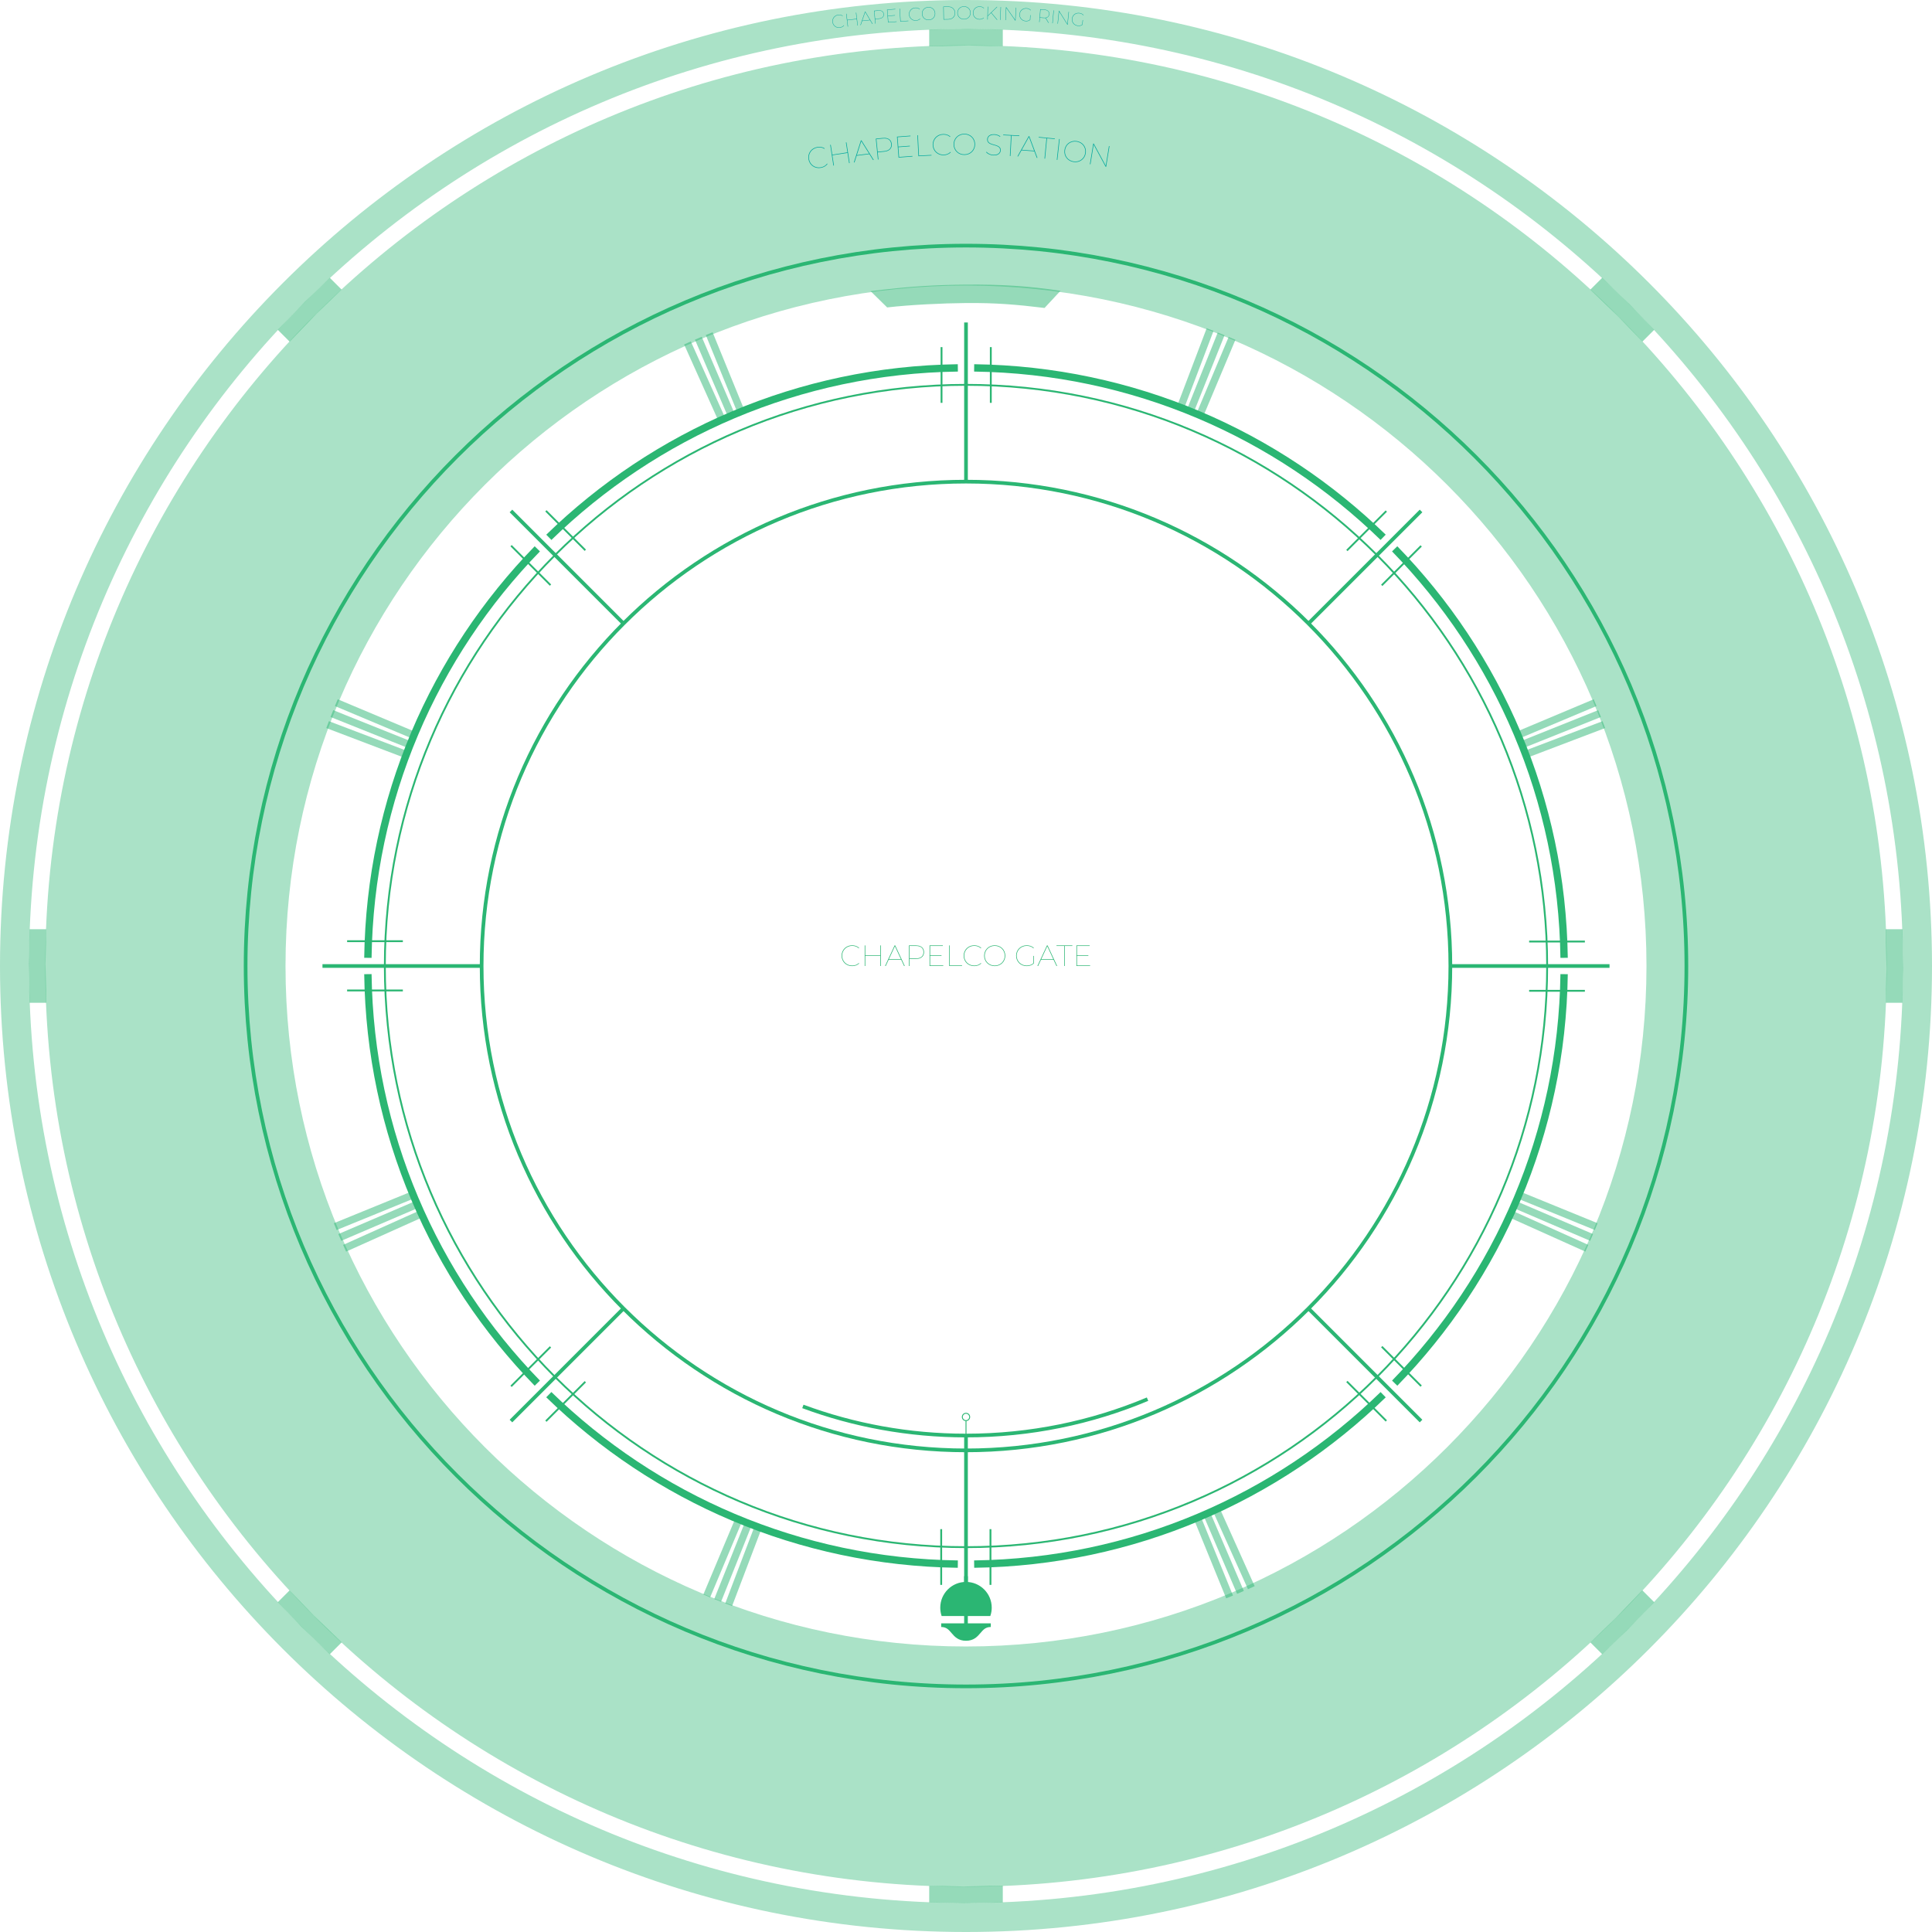
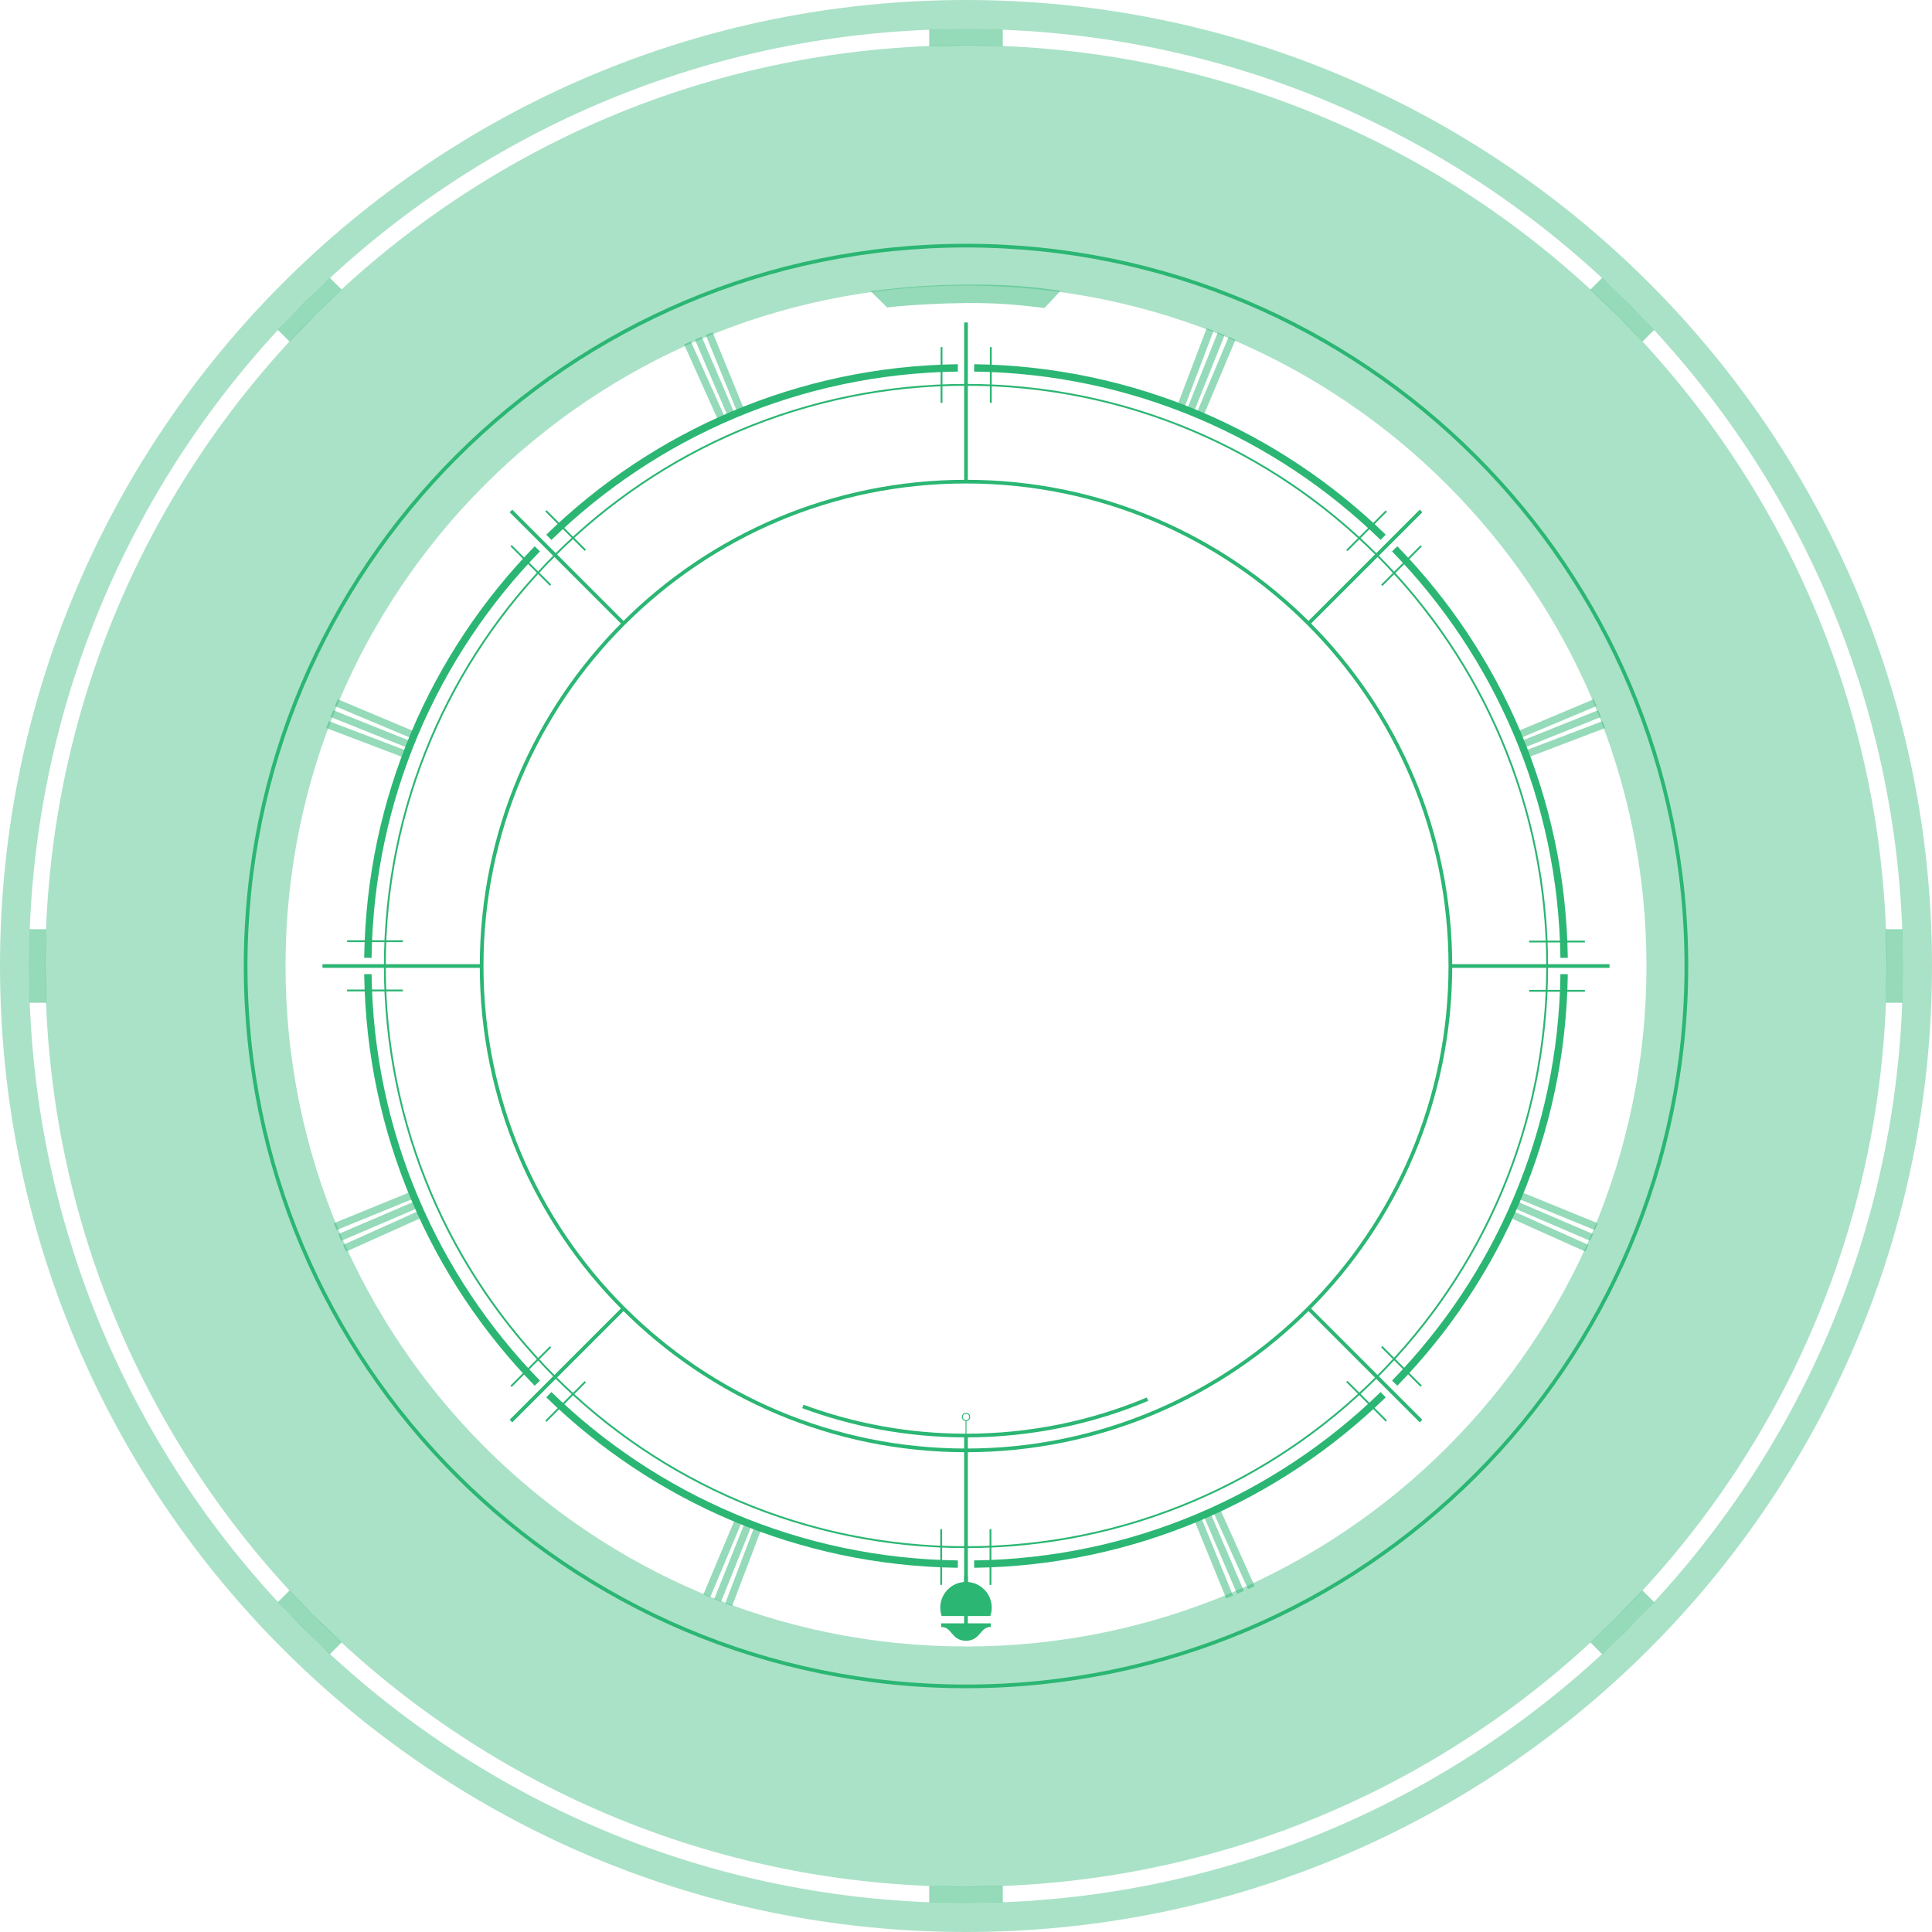
<svg xmlns="http://www.w3.org/2000/svg" version="1.1" id="Layer_1" x="0px" y="0px" width="525.18px" height="525.18px" viewBox="0 0 525.18 525.18" enable-background="new 0 0 525.18 525.18" xml:space="preserve">
  <path fill="none" stroke="#2BB673" stroke-width="2" stroke-miterlimit="10" d="M100.005,260.372  c0.578-43.225,18.023-82.379,46.054-111.18" />
  <path fill="none" stroke="#2BB673" stroke-width="2" stroke-miterlimit="10" d="M146.059,375.985  c-28.027-28.798-45.475-67.951-46.053-111.18" />
  <path fill="none" stroke="#2BB673" stroke-width="2" stroke-miterlimit="10" d="M260.369,425.175  c-43.229-0.577-82.386-18.027-111.185-46.063" />
  <path fill="none" stroke="#2BB673" stroke-width="2" stroke-miterlimit="10" d="M375.986,379.123  c-28.799,28.029-67.954,45.473-111.18,46.051" />
  <path fill="none" stroke="#2BB673" stroke-width="2" stroke-miterlimit="10" d="M425.175,264.807  c-0.577,43.226-18.022,82.381-46.054,111.18" />
  <path fill="none" stroke="#2BB673" stroke-width="2" stroke-miterlimit="10" d="M379.116,149.19  c28.031,28.797,45.479,67.954,46.059,111.181" />
  <path fill="none" stroke="#2BB673" stroke-width="2" stroke-miterlimit="10" d="M264.806,100.005  c43.226,0.578,82.375,18.02,111.176,46.047" />
  <path fill="none" stroke="#2BB673" stroke-width="2" stroke-miterlimit="10" d="M149.194,146.06  c28.798-28.031,67.953-45.476,111.178-46.054" />
  <circle fill="none" stroke="#2BB673" stroke-width="0.5" stroke-miterlimit="10" cx="262.59" cy="262.59" r="157.978" />
  <line fill="none" stroke="#2BB673" stroke-width="0.5" stroke-miterlimit="10" x1="255.938" y1="94.357" x2="255.938" y2="109.508" />
  <line fill="none" stroke="#2BB673" stroke-width="0.5" stroke-miterlimit="10" x1="269.333" y1="94.357" x2="269.333" y2="109.508" />
  <line fill="none" stroke="#2BB673" stroke-width="0.5" stroke-miterlimit="10" x1="138.927" y1="376.844" x2="149.641" y2="366.131" />
  <line fill="none" stroke="#2BB673" stroke-width="0.5" stroke-miterlimit="10" x1="148.399" y1="386.317" x2="159.113" y2="375.604" />
  <line fill="none" stroke="#2BB673" stroke-width="0.5" stroke-miterlimit="10" x1="376.844" y1="386.252" x2="366.131" y2="375.539" />
  <line fill="none" stroke="#2BB673" stroke-width="0.5" stroke-miterlimit="10" x1="386.315" y1="376.782" x2="375.602" y2="366.065" />
  <path opacity="0.4" fill="#2BB673" stroke="#2BB673" stroke-miterlimit="10" d="M448.066,262.59  c0,102.434-83.041,185.477-185.477,185.477c-102.437,0-185.477-83.043-185.477-185.477c0-102.438,83.041-185.477,185.477-185.477  C365.025,77.113,448.066,160.152,448.066,262.59z M262.59,12.813c-137.947,0-249.776,111.829-249.776,249.776  c0,137.946,111.829,249.777,249.776,249.777c137.946,0,249.776-111.831,249.776-249.777  C512.366,124.643,400.536,12.813,262.59,12.813z" />
  <circle fill="none" stroke="#2BB673" stroke-miterlimit="10" cx="262.59" cy="262.59" r="195.823" />
  <line fill="none" stroke="#2BB673" stroke-width="0.5" stroke-miterlimit="10" x1="138.927" y1="148.334" x2="149.641" y2="159.048" />
  <line fill="none" stroke="#2BB673" stroke-width="0.5" stroke-miterlimit="10" x1="148.399" y1="138.863" x2="159.113" y2="149.577" />
  <line fill="none" stroke="#2BB673" stroke-width="0.5" stroke-miterlimit="10" x1="94.357" y1="269.241" x2="109.508" y2="269.241" />
  <line fill="none" stroke="#2BB673" stroke-width="0.5" stroke-miterlimit="10" x1="94.357" y1="255.847" x2="109.508" y2="255.847" />
  <line fill="none" stroke="#2BB673" stroke-width="0.5" stroke-miterlimit="10" x1="376.844" y1="138.927" x2="366.131" y2="149.641" />
  <line fill="none" stroke="#2BB673" stroke-width="0.5" stroke-miterlimit="10" x1="386.317" y1="148.399" x2="375.604" y2="159.113" />
  <line fill="none" stroke="#2BB673" stroke-width="0.5" stroke-miterlimit="10" x1="430.822" y1="255.938" x2="415.67" y2="255.938" />
  <line fill="none" stroke="#2BB673" stroke-width="0.5" stroke-miterlimit="10" x1="430.822" y1="269.333" x2="415.67" y2="269.333" />
  <line fill="none" stroke="#2BB673" stroke-width="0.5" stroke-miterlimit="10" x1="269.241" y1="430.822" x2="269.241" y2="415.67" />
  <line fill="none" stroke="#2BB673" stroke-width="0.5" stroke-miterlimit="10" x1="255.847" y1="430.822" x2="255.847" y2="415.67" />
  <path fill="none" stroke="#2BB673" stroke-width="0.5" stroke-miterlimit="10" d="M262.59,262.59" />
  <path opacity="0.4" fill="#2BB673" stroke="#2BB673" stroke-width="0.5" stroke-miterlimit="10" d="M517.54,262.59  c0,140.803-114.147,254.95-254.95,254.95c-140.804,0-254.949-114.147-254.949-254.95C7.641,121.786,121.786,7.642,262.59,7.642  C403.393,7.642,517.54,121.786,517.54,262.59z M262.59,0.25C117.704,0.25,0.25,117.704,0.25,262.59  c0,144.885,117.454,262.34,262.34,262.34c144.885,0,262.34-117.455,262.34-262.34C524.93,117.704,407.475,0.25,262.59,0.25z" />
  <path fill="none" stroke="#2BB673" stroke-width="0.5" stroke-miterlimit="10" d="M272.774,439.067" />
  <path fill="none" stroke="#2BB673" stroke-width="0.5" stroke-miterlimit="10" d="M253.375,439.067" />
  <line fill="none" stroke="#2BB673" stroke-miterlimit="10" x1="262.586" y1="428.468" x2="262.586" y2="445.512" />
  <path fill="#2BB673" stroke="#2BB673" stroke-width="0.5" stroke-miterlimit="10" d="M269.012,439.043  c0.209-0.648,0.321-1.313,0.321-2.031c0-3.725-3.019-6.745-6.743-6.745c-3.726,0-6.745,3.021-6.745,6.745  c0,0.695,0.106,1.396,0.303,2.031H269.012z" />
  <path fill="#2BB673" stroke="#2BB673" stroke-miterlimit="10" d="M269.328,441.771c-3.372,0-3.016,3.74-6.742,3.74  c-3.725,0-3.37-3.74-6.741-3.74h13.396" />
-   <g>
-     <path fill="#2BB673" d="M231.643,262.615c-0.411,0-0.791-0.07-1.14-0.212c-0.35-0.141-0.653-0.34-0.912-0.596   c-0.259-0.256-0.46-0.555-0.604-0.896s-0.216-0.714-0.216-1.12s0.072-0.779,0.216-1.12s0.345-0.64,0.604-0.896   s0.563-0.455,0.912-0.596c0.349-0.141,0.729-0.212,1.14-0.212c0.368,0,0.717,0.059,1.048,0.176   c0.331,0.118,0.616,0.296,0.856,0.536l-0.096,0.112c-0.256-0.246-0.536-0.419-0.84-0.52c-0.304-0.102-0.627-0.152-0.968-0.152   c-0.384,0-0.742,0.068-1.072,0.204c-0.331,0.136-0.619,0.326-0.864,0.568c-0.246,0.243-0.436,0.525-0.572,0.848   c-0.136,0.323-0.204,0.673-0.204,1.052c0,0.378,0.068,0.729,0.204,1.052c0.136,0.323,0.327,0.605,0.572,0.848   c0.245,0.243,0.533,0.432,0.864,0.568c0.331,0.136,0.688,0.204,1.072,0.204c0.341,0,0.664-0.052,0.968-0.156   s0.584-0.278,0.84-0.524l0.096,0.112c-0.24,0.24-0.525,0.42-0.856,0.54C232.36,262.555,232.011,262.615,231.643,262.615z" />
-     <path fill="#2BB673" d="M235.211,262.591h-0.16v-5.6h0.16V262.591z M239.331,259.823h-4.16v-0.152h4.16V259.823z M239.291,256.991   h0.16v5.6h-0.16V256.991z" />
-     <path fill="#2BB673" d="M240.586,262.591l2.6-5.6h0.16l2.6,5.6h-0.184l-2.536-5.472h0.08l-2.536,5.472H240.586z M241.443,260.903   l0.08-0.152h3.48l0.08,0.152H241.443z" />
-     <path fill="#2BB673" d="M247.083,262.591v-5.6h1.896c0.458,0,0.852,0.073,1.18,0.22c0.328,0.146,0.58,0.356,0.756,0.628   s0.264,0.603,0.264,0.992c0,0.384-0.088,0.713-0.264,0.988c-0.176,0.275-0.428,0.485-0.756,0.632   c-0.328,0.147-0.722,0.22-1.18,0.22h-1.808l0.072-0.072v1.992H247.083z M247.243,260.583l-0.072-0.064h1.824   c0.656,0,1.157-0.148,1.504-0.444s0.52-0.71,0.52-1.244c0-0.539-0.173-0.955-0.52-1.248c-0.347-0.293-0.848-0.44-1.504-0.44h-1.824   l0.072-0.064V260.583z" />
-     <path fill="#2BB673" d="M252.843,262.439h3.568v0.152h-3.728v-5.6h3.608v0.152h-3.448V262.439z M252.803,259.671h3.128v0.152   h-3.128V259.671z" />
-     <path fill="#2BB673" d="M258.027,262.591v-5.6h0.16v5.448h3.336v0.152H258.027z" />
-     <path fill="#2BB673" d="M264.826,262.615c-0.41,0-0.791-0.07-1.14-0.212c-0.35-0.141-0.653-0.34-0.912-0.596   c-0.259-0.256-0.46-0.555-0.604-0.896s-0.216-0.714-0.216-1.12s0.072-0.779,0.216-1.12s0.345-0.64,0.604-0.896   s0.563-0.455,0.912-0.596c0.349-0.141,0.729-0.212,1.14-0.212c0.368,0,0.718,0.059,1.048,0.176   c0.331,0.118,0.616,0.296,0.856,0.536l-0.096,0.112c-0.256-0.246-0.536-0.419-0.841-0.52c-0.304-0.102-0.626-0.152-0.968-0.152   c-0.384,0-0.741,0.068-1.072,0.204c-0.33,0.136-0.618,0.326-0.863,0.568c-0.246,0.243-0.436,0.525-0.572,0.848   c-0.136,0.323-0.204,0.673-0.204,1.052c0,0.378,0.068,0.729,0.204,1.052c0.136,0.323,0.327,0.605,0.572,0.848   c0.245,0.243,0.533,0.432,0.863,0.568c0.331,0.136,0.688,0.204,1.072,0.204c0.342,0,0.664-0.052,0.968-0.156   c0.305-0.104,0.585-0.278,0.841-0.524l0.096,0.112c-0.24,0.24-0.525,0.42-0.856,0.54   C265.544,262.555,265.194,262.615,264.826,262.615z" />
-     <path fill="#2BB673" d="M270.395,262.615c-0.41,0-0.79-0.07-1.14-0.212c-0.35-0.141-0.653-0.34-0.912-0.596   c-0.259-0.256-0.46-0.555-0.604-0.896c-0.145-0.341-0.217-0.714-0.217-1.12s0.072-0.779,0.217-1.12   c0.144-0.341,0.345-0.64,0.604-0.896s0.563-0.455,0.912-0.596c0.35-0.141,0.729-0.212,1.14-0.212c0.411,0,0.791,0.071,1.141,0.212   c0.349,0.142,0.653,0.34,0.912,0.596c0.258,0.256,0.46,0.555,0.604,0.896s0.216,0.715,0.216,1.12s-0.072,0.778-0.216,1.12   s-0.346,0.64-0.604,0.896c-0.259,0.256-0.563,0.455-0.912,0.596C271.186,262.544,270.806,262.615,270.395,262.615z    M270.395,262.463c0.384,0,0.741-0.067,1.072-0.2s0.618-0.321,0.864-0.564c0.245-0.243,0.436-0.525,0.571-0.848   c0.137-0.322,0.204-0.676,0.204-1.06c0-0.384-0.067-0.737-0.204-1.06c-0.136-0.323-0.326-0.605-0.571-0.848   c-0.246-0.243-0.533-0.431-0.864-0.564s-0.688-0.2-1.072-0.2s-0.741,0.067-1.071,0.2c-0.331,0.133-0.619,0.321-0.864,0.564   s-0.437,0.525-0.572,0.848s-0.204,0.676-0.204,1.06c0,0.384,0.068,0.737,0.204,1.06c0.136,0.323,0.327,0.605,0.572,0.848   s0.533,0.431,0.864,0.564C269.653,262.396,270.011,262.463,270.395,262.463z" />
-     <path fill="#2BB673" d="M279.106,262.615c-0.416,0-0.8-0.07-1.152-0.212c-0.352-0.141-0.658-0.34-0.92-0.596   c-0.262-0.256-0.464-0.555-0.607-0.896c-0.145-0.341-0.217-0.714-0.217-1.12s0.072-0.779,0.217-1.12   c0.144-0.341,0.346-0.64,0.607-0.896s0.568-0.455,0.92-0.596c0.353-0.141,0.736-0.212,1.152-0.212c0.379,0,0.734,0.059,1.067,0.176   c0.334,0.118,0.62,0.296,0.86,0.536l-0.096,0.112c-0.256-0.246-0.537-0.419-0.844-0.52c-0.308-0.102-0.637-0.152-0.988-0.152   c-0.39,0-0.751,0.068-1.084,0.204c-0.334,0.136-0.624,0.326-0.872,0.568c-0.248,0.243-0.44,0.525-0.576,0.848   s-0.204,0.673-0.204,1.052c0,0.378,0.068,0.729,0.204,1.052s0.328,0.605,0.576,0.848s0.538,0.432,0.872,0.568   c0.333,0.136,0.694,0.204,1.084,0.204c0.352,0,0.684-0.053,0.996-0.16c0.312-0.106,0.591-0.283,0.836-0.528l0.096,0.12   c-0.24,0.24-0.526,0.42-0.86,0.54C279.841,262.555,279.485,262.615,279.106,262.615z M280.882,261.895v-2.048h0.152v2.048H280.882z   " />
-     <path fill="#2BB673" d="M282.003,262.591l2.6-5.6h0.16l2.6,5.6h-0.184l-2.536-5.472h0.08l-2.536,5.472H282.003z M282.858,260.903   l0.08-0.152h3.48l0.08,0.152H282.858z" />
-     <path fill="#2BB673" d="M289.267,262.591v-5.448h-2.08v-0.152h4.319v0.152h-2.079v5.448H289.267z" />
-     <path fill="#2BB673" d="M292.762,262.439h3.568v0.152h-3.728v-5.6h3.607v0.152h-3.448V262.439z M292.722,259.671h3.128v0.152   h-3.128V259.671z" />
-   </g>
  <line opacity="0.5" fill="none" stroke="#2BB673" stroke-width="2" stroke-miterlimit="10" x1="198.835" y1="112.962" x2="189.828" y2="91.937" />
  <line opacity="0.5" fill="none" stroke="#2BB673" stroke-width="2" stroke-miterlimit="10" x1="92.371" y1="336.377" x2="113.407" y2="327.365" />
  <line opacity="0.5" fill="none" stroke="#2BB673" stroke-width="2" stroke-miterlimit="10" x1="90.218" y1="193.975" x2="111.46" y2="202.475" />
  <line opacity="0.5" fill="none" stroke="#2BB673" stroke-width="2" stroke-miterlimit="10" x1="196.249" y1="114.096" x2="186.876" y2="93.223" />
  <line opacity="0.5" fill="none" stroke="#2BB673" stroke-width="2" stroke-miterlimit="10" x1="93.676" y1="339.313" x2="114.552" y2="329.938" />
  <line opacity="0.5" fill="none" stroke="#2BB673" stroke-width="2" stroke-miterlimit="10" x1="89.052" y1="196.976" x2="110.438" y2="205.107" />
  <line opacity="0.5" fill="none" stroke="#2BB673" stroke-width="2" stroke-miterlimit="10" x1="201.429" y1="111.883" x2="192.782" y2="90.699" />
  <line opacity="0.5" fill="none" stroke="#2BB673" stroke-width="2" stroke-miterlimit="10" x1="91.125" y1="333.436" x2="112.312" y2="324.786" />
  <line opacity="0.5" fill="none" stroke="#2BB673" stroke-width="2" stroke-miterlimit="10" x1="91.422" y1="191.007" x2="112.527" y2="199.876" />
  <line opacity="0.5" fill="none" stroke="#2BB673" stroke-width="2" stroke-miterlimit="10" x1="432.653" y1="336.377" x2="411.617" y2="327.365" />
  <line opacity="0.5" fill="none" stroke="#2BB673" stroke-width="2" stroke-miterlimit="10" x1="434.807" y1="193.975" x2="413.564" y2="202.475" />
  <line opacity="0.5" fill="none" stroke="#2BB673" stroke-width="2" stroke-miterlimit="10" x1="431.349" y1="339.313" x2="410.473" y2="329.938" />
  <line opacity="0.5" fill="none" stroke="#2BB673" stroke-width="2" stroke-miterlimit="10" x1="435.973" y1="196.976" x2="414.587" y2="205.107" />
  <line opacity="0.5" fill="none" stroke="#2BB673" stroke-width="2" stroke-miterlimit="10" x1="433.9" y1="333.436" x2="412.713" y2="324.786" />
  <line opacity="0.5" fill="none" stroke="#2BB673" stroke-width="2" stroke-miterlimit="10" x1="433.603" y1="191.007" x2="412.497" y2="199.876" />
  <line opacity="0.5" fill="none" stroke="#2BB673" stroke-width="2" stroke-miterlimit="10" x1="328.189" y1="411.84" x2="337.197" y2="432.865" />
  <line opacity="0.5" fill="none" stroke="#2BB673" stroke-width="2" stroke-miterlimit="10" x1="330.775" y1="410.706" x2="340.148" y2="431.579" />
  <line opacity="0.5" fill="none" stroke="#2BB673" stroke-width="2" stroke-miterlimit="10" x1="325.596" y1="412.919" x2="334.242" y2="434.103" />
  <line opacity="0.5" fill="none" stroke="#2BB673" stroke-width="2" stroke-miterlimit="10" x1="323.449" y1="111.998" x2="331.946" y2="90.761" />
  <line opacity="0.5" fill="none" stroke="#2BB673" stroke-width="2" stroke-miterlimit="10" x1="320.818" y1="110.971" x2="328.949" y2="89.584" />
  <line opacity="0.5" fill="none" stroke="#2BB673" stroke-width="2" stroke-miterlimit="10" x1="326.046" y1="113.068" x2="334.91" y2="91.975" />
  <line opacity="0.5" fill="none" stroke="#2BB673" stroke-width="2" stroke-miterlimit="10" x1="203.576" y1="413.803" x2="195.079" y2="435.041" />
  <line opacity="0.5" fill="none" stroke="#2BB673" stroke-width="2" stroke-miterlimit="10" x1="206.207" y1="414.83" x2="198.075" y2="436.217" />
  <line opacity="0.5" fill="none" stroke="#2BB673" stroke-width="2" stroke-miterlimit="10" x1="200.979" y1="412.732" x2="192.114" y2="433.826" />
  <polygon opacity="0.5" fill="#2BB673" points="252.59,12.59 252.59,8.012 263.167,7.834 272.59,8.027 272.59,12.559 263.121,12.371   " />
  <polygon opacity="0.5" fill="#2BB673" points="272.59,512.59 272.59,517.168 262.012,517.346 252.59,517.152 252.59,512.621   262.059,512.809 " />
  <polygon opacity="0.5" fill="#2BB673" points="512.59,252.59 517.168,252.59 517.346,263.167 517.152,272.59 512.621,272.59   512.809,263.121 " />
  <polygon opacity="0.5" fill="#2BB673" points="12.59,272.59 8.012,272.59 7.834,262.012 8.027,252.59 12.559,252.59 12.371,262.059   " />
  <polygon opacity="0.5" fill="#2BB673" points="78.741,92.884 75.505,89.647 82.858,82.042 89.657,75.516 92.862,78.72   86.034,85.283 " />
  <polygon opacity="0.5" fill="#2BB673" points="432.295,78.741 435.533,75.505 443.138,82.858 449.664,89.657 446.459,92.862   439.896,86.034 " />
  <polygon opacity="0.5" fill="#2BB673" points="446.439,432.295 449.676,435.533 442.322,443.138 435.523,449.664 432.318,446.459   439.146,439.896 " />
  <polygon opacity="0.5" fill="#2BB673" points="92.884,446.439 89.647,449.676 82.042,442.322 75.516,435.523 78.72,432.318   85.283,439.146 " />
  <path fill="none" stroke="#000000" stroke-miterlimit="10" d="M195.084,96.341" />
  <path fill="none" stroke="#000000" stroke-miterlimit="10" d="M225.706,69.774" />
-   <path opacity="0.5" fill="#2BB673" d="M236.648,79.14c11.358-1.384,17.882-1.696,25.92-1.766c9.493-0.082,16.603,0.34,25.712,1.674  c0,0-4.338,4.664-4.338,4.663c-7.712-0.936-13.354-1.405-21.331-1.337c-6.501,0.057-15.138,0.474-21.455,1.197L236.648,79.14z" />
+   <path opacity="0.5" fill="#2BB673" d="M236.648,79.14c11.358-1.384,17.882-1.696,25.92-1.766c9.493-0.082,16.603,0.34,25.712,1.674  l-4.338,4.663c-7.712-0.936-13.354-1.405-21.331-1.337c-6.501,0.057-15.138,0.474-21.455,1.197L236.648,79.14z" />
  <line fill="none" stroke="#2BB673" stroke-miterlimit="10" x1="169.491" y1="169.492" x2="138.895" y2="138.896" />
  <circle fill="none" stroke="#2BB673" stroke-miterlimit="10" cx="262.59" cy="262.591" r="131.667" />
  <line fill="none" stroke="#2BB673" stroke-width="0.25" stroke-miterlimit="10" x1="262.59" y1="390.226" x2="262.59" y2="386.174" />
  <line fill="none" stroke="#2BB673" stroke-miterlimit="10" x1="262.59" y1="433.826" x2="262.59" y2="390.226" />
  <line fill="none" stroke="#2BB673" stroke-miterlimit="10" x1="262.59" y1="130.929" x2="262.59" y2="87.659" />
  <line fill="none" stroke="#2BB673" stroke-miterlimit="10" x1="355.689" y1="169.492" x2="386.286" y2="138.896" />
  <line fill="none" stroke="#2BB673" stroke-miterlimit="10" x1="130.928" y1="262.591" x2="87.659" y2="262.591" />
  <line fill="none" stroke="#2BB673" stroke-miterlimit="10" x1="169.491" y1="355.69" x2="138.895" y2="386.287" />
  <line fill="none" stroke="#2BB673" stroke-miterlimit="10" x1="355.689" y1="355.689" x2="386.285" y2="386.286" />
  <line fill="none" stroke="#2BB673" stroke-miterlimit="10" x1="394.252" y1="262.591" x2="437.521" y2="262.591" />
  <path fill="none" stroke="#2BB673" stroke-miterlimit="10" d="M311.938,380.336c-15.181,6.37-31.854,9.89-49.348,9.89  c-15.592,0-30.531-2.796-44.343-7.913" />
  <circle fill="none" stroke="#2BB673" stroke-width="0.25" stroke-miterlimit="10" cx="262.59" cy="385.174" r="1" />
  <g>
-     <circle fill="none" cx="262.59" cy="262.59" r="220.5" />
-     <path fill="#00A79D" d="M223.173,45.627c-0.412,0.076-0.805,0.074-1.181-0.003c-0.376-0.077-0.717-0.221-1.023-0.43   c-0.306-0.209-0.563-0.472-0.77-0.787c-0.207-0.315-0.347-0.676-0.421-1.083s-0.071-0.793,0.011-1.162   c0.082-0.368,0.229-0.705,0.441-1.008c0.212-0.304,0.48-0.559,0.804-0.764c0.324-0.206,0.692-0.346,1.104-0.421   c0.369-0.067,0.729-0.073,1.082-0.016c0.353,0.057,0.671,0.184,0.956,0.38l-0.076,0.13c-0.302-0.199-0.614-0.321-0.937-0.367   c-0.323-0.045-0.656-0.037-0.998,0.025c-0.385,0.07-0.73,0.204-1.037,0.401c-0.307,0.197-0.561,0.439-0.762,0.727   s-0.34,0.606-0.417,0.955s-0.081,0.712-0.012,1.091s0.202,0.718,0.397,1.017c0.196,0.298,0.438,0.546,0.729,0.745   c0.291,0.198,0.613,0.335,0.97,0.411s0.727,0.079,1.111,0.008c0.342-0.063,0.656-0.174,0.941-0.334   c0.286-0.16,0.534-0.386,0.746-0.679l0.117,0.095c-0.197,0.284-0.45,0.517-0.759,0.698C223.88,45.436,223.542,45.56,223.173,45.627   z" />
-     <path fill="#00A79D" d="M226.7,44.986l-0.161,0.025l-0.868-5.637l0.161-0.025L226.7,44.986z M230.418,41.561l-4.188,0.645   l-0.023-0.153l4.188-0.645L230.418,41.561z M229.938,38.716l0.161-0.024l0.868,5.637l-0.161,0.025L229.938,38.716z" />
-     <path fill="#00A79D" d="M232.1,44.164l1.916-5.989l0.162-0.02l3.339,5.329l-0.186,0.023l-3.258-5.208l0.081-0.01l-1.867,5.852   L232.1,44.164z M232.75,42.349l0.062-0.164l3.517-0.442l0.101,0.144L232.75,42.349z" />
-     <path fill="#00A79D" d="M238.635,43.369l-0.566-5.675l1.921-0.192c0.465-0.046,0.871-0.012,1.218,0.104   c0.347,0.116,0.624,0.302,0.83,0.56c0.206,0.258,0.329,0.584,0.368,0.979c0.039,0.389-0.017,0.731-0.167,1.028   c-0.151,0.296-0.385,0.535-0.702,0.717c-0.318,0.182-0.709,0.296-1.174,0.342l-1.833,0.183l0.066-0.08l0.201,2.019L238.635,43.369z    M238.595,41.317l-0.08-0.058l1.849-0.185c0.665-0.066,1.158-0.267,1.479-0.602c0.322-0.335,0.456-0.772,0.401-1.313   c-0.054-0.546-0.272-0.95-0.653-1.212c-0.381-0.262-0.904-0.36-1.568-0.294l-1.849,0.185l0.066-0.072L238.595,41.317z" />
-     <path fill="#00A79D" d="M244.404,42.669l3.624-0.271l0.011,0.154l-3.786,0.284l-0.426-5.688l3.664-0.274l0.012,0.154l-3.502,0.262   L244.404,42.669z M244.153,39.861l3.177-0.238l0.012,0.154l-3.177,0.238L244.153,39.861z" />
-     <path fill="#00A79D" d="M249.657,42.459l-0.296-5.696l0.163-0.009l0.289,5.542l3.393-0.177l0.008,0.154L249.657,42.459z" />
-     <path fill="#00A79D" d="M256.544,42.195c-0.418,0.012-0.807-0.048-1.167-0.182s-0.675-0.327-0.946-0.58s-0.485-0.551-0.642-0.895   c-0.157-0.343-0.241-0.721-0.253-1.134c-0.012-0.413,0.05-0.794,0.187-1.146c0.136-0.352,0.333-0.662,0.588-0.93   c0.255-0.268,0.559-0.479,0.911-0.634c0.351-0.154,0.736-0.237,1.154-0.25c0.375-0.011,0.732,0.039,1.072,0.148   c0.34,0.109,0.636,0.283,0.888,0.52l-0.095,0.117c-0.268-0.242-0.558-0.411-0.871-0.504c-0.313-0.094-0.643-0.136-0.99-0.126   c-0.391,0.011-0.753,0.091-1.085,0.239c-0.333,0.148-0.62,0.35-0.862,0.604c-0.243,0.254-0.429,0.548-0.557,0.88   c-0.129,0.333-0.188,0.691-0.177,1.077c0.011,0.385,0.091,0.74,0.239,1.065c0.148,0.324,0.35,0.606,0.607,0.846   c0.257,0.24,0.556,0.424,0.896,0.553c0.34,0.128,0.707,0.187,1.097,0.176c0.348-0.01,0.675-0.073,0.981-0.188   c0.307-0.115,0.586-0.301,0.839-0.558l0.101,0.111c-0.237,0.251-0.522,0.443-0.855,0.575   C257.272,42.113,256.918,42.184,256.544,42.195z" />
-     <path fill="#00A79D" d="M262.188,42.114c-0.418,0.007-0.807-0.059-1.165-0.197c-0.358-0.138-0.671-0.335-0.938-0.592   s-0.478-0.557-0.63-0.902s-0.232-0.724-0.238-1.137c-0.007-0.413,0.061-0.794,0.201-1.144c0.141-0.35,0.341-0.657,0.601-0.922   c0.259-0.265,0.565-0.472,0.919-0.622c0.353-0.149,0.739-0.228,1.157-0.234c0.418-0.007,0.807,0.059,1.164,0.197   c0.358,0.138,0.671,0.335,0.938,0.592c0.268,0.257,0.478,0.558,0.63,0.903s0.232,0.724,0.239,1.137   c0.006,0.413-0.061,0.794-0.202,1.144c-0.141,0.35-0.341,0.658-0.6,0.922c-0.26,0.265-0.566,0.473-0.919,0.622   C262.992,42.029,262.606,42.107,262.188,42.114z M262.186,41.959c0.391-0.006,0.754-0.08,1.088-0.221   c0.335-0.142,0.625-0.337,0.871-0.589c0.245-0.251,0.436-0.542,0.568-0.873c0.133-0.331,0.196-0.692,0.19-1.083   c-0.007-0.391-0.082-0.75-0.226-1.076s-0.343-0.611-0.597-0.854s-0.55-0.43-0.889-0.56s-0.704-0.192-1.095-0.186   s-0.754,0.08-1.088,0.221s-0.625,0.337-0.871,0.589c-0.246,0.251-0.435,0.542-0.568,0.873c-0.133,0.331-0.197,0.692-0.19,1.083   s0.082,0.75,0.226,1.076c0.144,0.326,0.342,0.611,0.596,0.854s0.55,0.43,0.889,0.56S261.794,41.966,262.186,41.959z" />
-     <path fill="#00A79D" d="M270.036,42.238c-0.412-0.014-0.8-0.103-1.161-0.267s-0.633-0.366-0.815-0.606l0.117-0.102   c0.173,0.218,0.426,0.405,0.761,0.563c0.334,0.158,0.699,0.243,1.096,0.256c0.412,0.014,0.752-0.032,1.02-0.137   c0.267-0.105,0.468-0.252,0.602-0.441s0.205-0.399,0.213-0.633c0.009-0.271-0.05-0.492-0.174-0.662   c-0.125-0.17-0.295-0.306-0.509-0.408c-0.214-0.102-0.447-0.188-0.7-0.259c-0.254-0.071-0.508-0.144-0.764-0.217   c-0.256-0.074-0.49-0.167-0.704-0.28c-0.214-0.113-0.383-0.264-0.507-0.453c-0.124-0.188-0.181-0.432-0.171-0.731   c0.008-0.25,0.082-0.481,0.223-0.694c0.14-0.212,0.352-0.382,0.636-0.509s0.649-0.182,1.094-0.167   c0.305,0.01,0.603,0.067,0.896,0.172c0.293,0.105,0.54,0.24,0.741,0.404l-0.095,0.127c-0.222-0.176-0.471-0.309-0.744-0.4   c-0.274-0.09-0.539-0.14-0.794-0.148c-0.396-0.013-0.728,0.035-0.991,0.143c-0.265,0.108-0.463,0.256-0.594,0.445   c-0.132,0.189-0.201,0.402-0.209,0.642c-0.009,0.277,0.049,0.5,0.174,0.67s0.294,0.306,0.508,0.408s0.449,0.189,0.705,0.26   s0.51,0.145,0.763,0.221c0.253,0.077,0.486,0.171,0.7,0.284c0.214,0.113,0.383,0.261,0.507,0.445   c0.125,0.183,0.182,0.421,0.172,0.715c-0.008,0.25-0.084,0.481-0.227,0.693c-0.143,0.213-0.36,0.381-0.652,0.504   S270.487,42.252,270.036,42.238z" />
-     <path fill="#00A79D" d="M274.515,42.407l0.298-5.541l-2.115-0.114l0.008-0.154l4.394,0.236l-0.008,0.154l-2.115-0.113l-0.298,5.541   L274.515,42.407z" />
-     <path fill="#00A79D" d="M276.571,42.509l3.066-5.49l0.163,0.012l2.214,5.885l-0.187-0.014l-2.159-5.75l0.081,0.006l-2.992,5.365   L276.571,42.509z M277.569,40.86l0.093-0.148l3.534,0.265l0.069,0.161L277.569,40.86z" />
-     <path fill="#00A79D" d="M283.924,43.109l0.533-5.523l-2.109-0.203l0.015-0.154l4.38,0.422l-0.015,0.154l-2.108-0.204l-0.532,5.523   L283.924,43.109z" />
-     <path fill="#00A79D" d="M287.266,43.455l0.633-5.668l0.162,0.018l-0.633,5.668L287.266,43.455z" />
-     <path fill="#00A79D" d="M291.876,44.042c-0.415-0.055-0.789-0.177-1.123-0.367c-0.333-0.189-0.613-0.431-0.841-0.724   c-0.227-0.293-0.39-0.622-0.489-0.985s-0.122-0.75-0.068-1.16c0.055-0.409,0.177-0.776,0.368-1.102   c0.191-0.325,0.435-0.6,0.73-0.823c0.295-0.224,0.629-0.384,1-0.48c0.372-0.096,0.765-0.116,1.18-0.061   c0.414,0.055,0.789,0.177,1.122,0.367c0.334,0.189,0.614,0.431,0.842,0.724c0.227,0.293,0.39,0.622,0.489,0.985   c0.1,0.364,0.122,0.75,0.068,1.16c-0.055,0.41-0.178,0.777-0.368,1.102c-0.191,0.325-0.435,0.6-0.73,0.824   c-0.295,0.224-0.629,0.384-1,0.479C292.684,44.077,292.29,44.097,291.876,44.042z M291.896,43.889   c0.388,0.051,0.757,0.032,1.109-0.058c0.352-0.09,0.667-0.242,0.947-0.454c0.28-0.212,0.511-0.472,0.691-0.78   s0.297-0.655,0.348-1.043c0.052-0.388,0.03-0.753-0.063-1.097c-0.095-0.344-0.249-0.655-0.464-0.933   c-0.216-0.278-0.481-0.506-0.797-0.685c-0.316-0.179-0.668-0.294-1.056-0.346c-0.388-0.051-0.758-0.032-1.109,0.059   s-0.667,0.241-0.947,0.454c-0.28,0.212-0.511,0.472-0.691,0.779s-0.297,0.655-0.348,1.043c-0.052,0.388-0.03,0.753,0.063,1.098   c0.094,0.344,0.249,0.655,0.464,0.933s0.48,0.506,0.797,0.685C291.156,43.722,291.509,43.837,291.896,43.889z" />
-     <path fill="#00A79D" d="M296.263,44.634l0.921-5.628l0.137,0.022l3.323,6.133l-0.089-0.015l0.891-5.443l0.161,0.026l-0.921,5.628   l-0.137-0.022l-3.322-6.133l0.088,0.015l-0.891,5.443L296.263,44.634z" />
-   </g>
-   <g>
-     <circle fill="none" cx="262.589" cy="262.589" r="257.333" />
-     <path fill="#00A79D" d="M228.318,7.533c-0.255,0.034-0.498,0.022-0.728-0.037c-0.229-0.059-0.435-0.157-0.618-0.295   s-0.333-0.307-0.451-0.507c-0.119-0.201-0.194-0.427-0.229-0.679c-0.034-0.252-0.02-0.491,0.041-0.716s0.162-0.427,0.301-0.608   s0.312-0.33,0.518-0.447c0.206-0.117,0.436-0.193,0.692-0.228c0.229-0.031,0.452-0.023,0.667,0.022   c0.215,0.045,0.408,0.133,0.578,0.262l-0.05,0.078c-0.18-0.131-0.369-0.216-0.567-0.253s-0.403-0.042-0.615-0.014   c-0.239,0.032-0.456,0.104-0.65,0.217c-0.195,0.112-0.358,0.254-0.491,0.426c-0.132,0.172-0.228,0.364-0.285,0.576   s-0.071,0.436-0.039,0.672s0.104,0.449,0.215,0.638c0.111,0.189,0.254,0.35,0.427,0.48c0.173,0.131,0.368,0.225,0.585,0.281   c0.217,0.057,0.446,0.07,0.685,0.038c0.213-0.028,0.409-0.088,0.59-0.178c0.181-0.09,0.34-0.222,0.479-0.396l0.069,0.062   c-0.129,0.169-0.292,0.305-0.488,0.408C228.76,7.435,228.548,7.502,228.318,7.533z" />
-     <path fill="#00A79D" d="M230.531,7.23l-0.1,0.012l-0.417-3.494l0.1-0.012L230.531,7.23z M232.896,5.197L230.3,5.506l-0.011-0.095   l2.595-0.31L232.896,5.197z M232.66,3.433l0.1-0.012l0.417,3.494l-0.1,0.012L232.66,3.433z" />
-     <path fill="#00A79D" d="M233.869,6.834l1.259-3.669l0.1-0.01l1.99,3.33l-0.115,0.012l-1.942-3.254l0.05-0.005l-1.228,3.585   L233.869,6.834z M234.293,5.724l0.04-0.1l2.174-0.228l0.06,0.09L234.293,5.724z" />
-     <path fill="#00A79D" d="M237.908,6.421l-0.318-3.504l1.186-0.107c0.287-0.026,0.538-0.002,0.751,0.07   c0.213,0.073,0.383,0.19,0.509,0.35s0.199,0.362,0.222,0.606c0.021,0.24-0.015,0.451-0.109,0.633   c-0.094,0.182-0.24,0.328-0.437,0.438s-0.439,0.179-0.726,0.205l-1.131,0.103l0.041-0.049l0.113,1.247L237.908,6.421z    M237.894,5.156l-0.049-0.036l1.141-0.104c0.411-0.038,0.716-0.159,0.916-0.363c0.2-0.205,0.285-0.474,0.255-0.808   c-0.031-0.337-0.163-0.587-0.396-0.751c-0.233-0.164-0.556-0.227-0.966-0.189l-1.142,0.104l0.042-0.044L237.894,5.156z" />
-     <path fill="#00A79D" d="M241.492,6.01l2.235-0.173l0.007,0.095l-2.335,0.181l-0.272-3.508l2.26-0.175l0.007,0.095l-2.16,0.167   L241.492,6.01z M241.333,4.278l1.959-0.152l0.007,0.095l-1.959,0.152L241.333,4.278z" />
-     <path fill="#00A79D" d="M244.738,5.864l-0.23-3.511l0.101-0.007l0.224,3.416l2.091-0.137l0.006,0.095L244.738,5.864z" />
-     <path fill="#00A79D" d="M248.993,5.623c-0.258,0.014-0.499-0.018-0.722-0.095c-0.224-0.077-0.421-0.192-0.592-0.344   s-0.307-0.333-0.409-0.542c-0.102-0.209-0.159-0.441-0.173-0.695s0.019-0.491,0.098-0.71c0.079-0.219,0.195-0.413,0.349-0.582   c0.154-0.169,0.338-0.304,0.552-0.404c0.214-0.101,0.451-0.158,0.708-0.171c0.23-0.012,0.452,0.013,0.663,0.076   s0.396,0.165,0.555,0.308l-0.057,0.073c-0.169-0.145-0.35-0.245-0.544-0.298c-0.194-0.053-0.398-0.074-0.612-0.063   c-0.241,0.013-0.463,0.068-0.666,0.164c-0.203,0.096-0.377,0.225-0.523,0.385c-0.146,0.161-0.256,0.344-0.331,0.551   c-0.074,0.207-0.105,0.429-0.093,0.667c0.013,0.238,0.067,0.456,0.163,0.653c0.096,0.198,0.226,0.369,0.387,0.513   c0.162,0.144,0.349,0.253,0.561,0.328c0.212,0.074,0.438,0.105,0.68,0.092c0.214-0.012,0.415-0.055,0.602-0.13   c0.187-0.075,0.357-0.194,0.509-0.357l0.064,0.067c-0.143,0.158-0.315,0.281-0.519,0.367C249.441,5.561,249.224,5.61,248.993,5.623   z" />
-     <path fill="#00A79D" d="M252.488,5.465c-0.258,0.01-0.499-0.025-0.721-0.105s-0.418-0.198-0.587-0.352s-0.302-0.337-0.401-0.548   s-0.153-0.443-0.163-0.698s0.026-0.491,0.108-0.708s0.201-0.41,0.357-0.577s0.342-0.299,0.558-0.396s0.453-0.15,0.71-0.161   c0.258-0.01,0.498,0.025,0.721,0.105c0.223,0.081,0.418,0.198,0.587,0.352c0.168,0.154,0.302,0.337,0.401,0.548   c0.099,0.211,0.153,0.443,0.163,0.698c0.01,0.255-0.026,0.491-0.108,0.708s-0.201,0.41-0.357,0.577s-0.342,0.299-0.558,0.396   S252.746,5.456,252.488,5.465z M252.484,5.37c0.241-0.009,0.464-0.06,0.668-0.151c0.205-0.092,0.381-0.217,0.529-0.375   c0.148-0.158,0.261-0.34,0.339-0.546c0.077-0.206,0.111-0.429,0.102-0.67c-0.009-0.241-0.061-0.461-0.154-0.66   c-0.093-0.199-0.22-0.372-0.379-0.519c-0.16-0.146-0.345-0.257-0.556-0.333s-0.437-0.109-0.678-0.1s-0.464,0.06-0.668,0.151   c-0.204,0.092-0.38,0.217-0.528,0.375c-0.148,0.158-0.261,0.34-0.339,0.546c-0.078,0.206-0.111,0.429-0.102,0.67   c0.009,0.241,0.061,0.461,0.153,0.66c0.093,0.2,0.22,0.372,0.38,0.519c0.16,0.146,0.345,0.258,0.556,0.333   S252.243,5.379,252.484,5.37z" />
-     <path fill="#00A79D" d="M256.482,5.322l-0.063-3.518l1.332-0.024c0.372-0.006,0.698,0.064,0.979,0.211s0.5,0.352,0.66,0.614   c0.159,0.262,0.241,0.563,0.247,0.901c0.006,0.338-0.065,0.641-0.215,0.909c-0.149,0.267-0.362,0.479-0.637,0.637   c-0.275,0.157-0.599,0.239-0.971,0.246L256.482,5.322z M256.581,5.225l1.221-0.022c0.358-0.006,0.669-0.084,0.931-0.232   c0.262-0.149,0.463-0.35,0.603-0.602s0.207-0.539,0.201-0.861c-0.005-0.321-0.083-0.606-0.231-0.853   c-0.148-0.247-0.356-0.44-0.624-0.579c-0.267-0.14-0.58-0.206-0.938-0.2l-1.221,0.022L256.581,5.225z" />
-     <path fill="#00A79D" d="M262.069,5.271c-0.258,0.004-0.498-0.036-0.718-0.122c-0.221-0.085-0.414-0.207-0.579-0.365   s-0.295-0.343-0.389-0.557c-0.094-0.213-0.143-0.447-0.147-0.701c-0.004-0.254,0.037-0.49,0.124-0.706s0.21-0.406,0.371-0.569   c0.16-0.163,0.349-0.291,0.567-0.384c0.218-0.092,0.456-0.14,0.714-0.145c0.258-0.004,0.497,0.036,0.718,0.122   c0.221,0.085,0.414,0.207,0.579,0.365s0.294,0.344,0.388,0.557s0.143,0.447,0.146,0.701c0.004,0.255-0.037,0.49-0.123,0.706   c-0.088,0.216-0.211,0.405-0.371,0.569c-0.16,0.164-0.349,0.292-0.567,0.384S262.327,5.267,262.069,5.271z M262.067,5.176   c0.241-0.004,0.465-0.05,0.671-0.137c0.207-0.087,0.386-0.208,0.537-0.363c0.151-0.155,0.269-0.334,0.351-0.539   c0.082-0.204,0.121-0.427,0.117-0.668s-0.051-0.462-0.139-0.664c-0.089-0.201-0.211-0.377-0.369-0.527   c-0.156-0.15-0.339-0.265-0.548-0.346c-0.209-0.08-0.434-0.118-0.675-0.114s-0.465,0.049-0.671,0.136   c-0.207,0.087-0.385,0.208-0.537,0.363c-0.151,0.155-0.269,0.334-0.351,0.539s-0.121,0.427-0.117,0.668s0.05,0.462,0.139,0.664   c0.089,0.201,0.211,0.377,0.368,0.527c0.156,0.15,0.339,0.265,0.548,0.346C261.601,5.141,261.826,5.18,262.067,5.176z" />
-     <path fill="#00A79D" d="M266.254,5.297c-0.258-0.004-0.496-0.053-0.714-0.145c-0.219-0.092-0.407-0.22-0.567-0.384   c-0.16-0.163-0.283-0.353-0.37-0.569s-0.128-0.451-0.124-0.706c0.004-0.255,0.053-0.489,0.146-0.702   c0.095-0.213,0.224-0.398,0.389-0.557s0.358-0.28,0.579-0.365c0.221-0.085,0.46-0.125,0.719-0.122   c0.23,0.004,0.449,0.044,0.656,0.122c0.206,0.077,0.384,0.192,0.532,0.345l-0.062,0.069c-0.158-0.157-0.332-0.268-0.522-0.335   c-0.189-0.067-0.392-0.102-0.606-0.105c-0.241-0.004-0.467,0.035-0.676,0.117s-0.392,0.198-0.548,0.348   c-0.157,0.15-0.279,0.326-0.368,0.527s-0.135,0.421-0.139,0.659s0.035,0.459,0.117,0.663s0.199,0.383,0.351,0.539   c0.151,0.155,0.331,0.276,0.537,0.365s0.43,0.135,0.671,0.139c0.215,0.003,0.418-0.026,0.61-0.088   c0.191-0.063,0.369-0.169,0.532-0.321l0.06,0.071c-0.153,0.148-0.334,0.258-0.543,0.331C266.705,5.267,266.484,5.301,266.254,5.297   z" />
-     <path fill="#00A79D" d="M268.392,5.318l0.093-3.517l0.101,0.002l-0.093,3.517L268.392,5.318z M268.496,4.405L268.5,4.27   l2.466-2.404l0.136,0.004l-1.62,1.581l-0.062,0.054L268.496,4.405z M270.989,5.386l-1.623-1.938l0.077-0.063l1.682,2.005   L270.989,5.386z" />
-     <path fill="#00A79D" d="M271.867,5.419l0.125-3.516l0.101,0.003l-0.125,3.516L271.867,5.419z" />
-     <path fill="#00A79D" d="M273.293,5.47l0.162-3.514l0.086,0.004l2.474,3.521l-0.056-0.002l0.157-3.399l0.101,0.005l-0.163,3.515   l-0.085-0.004l-2.474-3.521l0.056,0.003l-0.157,3.399L273.293,5.47z" />
-     <path fill="#00A79D" d="M278.824,5.774c-0.261-0.016-0.499-0.075-0.715-0.177c-0.215-0.102-0.399-0.239-0.554-0.409   c-0.154-0.171-0.27-0.366-0.347-0.585s-0.107-0.457-0.092-0.711c0.016-0.254,0.075-0.485,0.179-0.694s0.242-0.388,0.416-0.538   s0.373-0.263,0.6-0.338s0.47-0.104,0.73-0.088c0.237,0.015,0.458,0.065,0.663,0.151c0.204,0.086,0.377,0.21,0.519,0.37   l-0.064,0.066c-0.151-0.164-0.321-0.283-0.51-0.359c-0.188-0.075-0.393-0.12-0.613-0.133c-0.244-0.015-0.474,0.014-0.688,0.086   c-0.214,0.073-0.404,0.18-0.568,0.323c-0.165,0.143-0.297,0.313-0.395,0.509c-0.098,0.197-0.153,0.415-0.168,0.652   c-0.015,0.238,0.014,0.46,0.087,0.667c0.073,0.208,0.183,0.393,0.328,0.554c0.146,0.162,0.321,0.292,0.525,0.39   c0.203,0.098,0.428,0.155,0.672,0.17c0.221,0.014,0.431-0.007,0.631-0.062c0.199-0.055,0.381-0.154,0.544-0.299l0.056,0.079   c-0.159,0.141-0.347,0.243-0.56,0.306C279.287,5.765,279.062,5.789,278.824,5.774z M279.966,5.391l0.079-1.284l0.095,0.006   l-0.079,1.284L279.966,5.391z" />
-     <path fill="#00A79D" d="M282.485,6.01l0.284-3.507l1.187,0.096c0.288,0.023,0.53,0.089,0.729,0.198   c0.197,0.108,0.345,0.252,0.441,0.431s0.135,0.391,0.115,0.635c-0.02,0.24-0.092,0.442-0.216,0.605s-0.292,0.282-0.505,0.357   s-0.463,0.101-0.75,0.078l-1.133-0.092l0.049-0.042l-0.101,1.248L282.485,6.01z M282.688,4.761l-0.042-0.044l1.143,0.092   c0.41,0.033,0.732-0.034,0.964-0.202c0.232-0.168,0.362-0.419,0.389-0.753c0.027-0.337-0.061-0.606-0.263-0.808   s-0.509-0.318-0.919-0.352l-1.143-0.093l0.049-0.036L282.688,4.761z M284.976,6.212l-0.814-1.347l0.126,0.01l0.813,1.346   L284.976,6.212z" />
-     <path fill="#00A79D" d="M286.059,6.311l0.317-3.504l0.1,0.009l-0.317,3.504L286.059,6.311z" />
-     <path fill="#00A79D" d="M287.475,6.439l0.354-3.5l0.085,0.009l2.277,3.651l-0.055-0.005l0.343-3.385l0.101,0.01l-0.355,3.5   l-0.085-0.009l-2.277-3.651l0.056,0.006l-0.344,3.385L287.475,6.439z" />
-     <path fill="#00A79D" d="M292.988,7.047c-0.26-0.03-0.494-0.103-0.703-0.216s-0.386-0.26-0.53-0.439s-0.249-0.38-0.314-0.604   c-0.064-0.224-0.082-0.462-0.053-0.715s0.102-0.48,0.217-0.683c0.114-0.202,0.263-0.374,0.444-0.515s0.388-0.242,0.618-0.305   c0.229-0.063,0.475-0.079,0.734-0.048c0.236,0.028,0.454,0.09,0.653,0.188s0.365,0.23,0.497,0.397l-0.067,0.063   c-0.143-0.171-0.305-0.3-0.489-0.386c-0.184-0.086-0.386-0.142-0.605-0.167c-0.243-0.029-0.474-0.013-0.691,0.048   s-0.413,0.158-0.585,0.291c-0.173,0.133-0.313,0.295-0.422,0.487s-0.176,0.405-0.204,0.642c-0.027,0.236-0.011,0.46,0.051,0.671   c0.062,0.211,0.16,0.402,0.298,0.571c0.137,0.169,0.304,0.309,0.502,0.418c0.198,0.109,0.419,0.178,0.662,0.207   c0.22,0.026,0.431,0.017,0.633-0.027c0.202-0.044,0.39-0.133,0.561-0.269l0.051,0.082c-0.167,0.132-0.359,0.224-0.576,0.274   C293.451,7.063,293.225,7.075,292.988,7.047z M294.149,6.728l0.149-1.278l0.095,0.011l-0.149,1.278L294.149,6.728z" />
-   </g>
-   <g>
</g>
  <g>
</g>
  <g>
</g>
  <g>
</g>
  <g>
</g>
  <g>
</g>
</svg>
